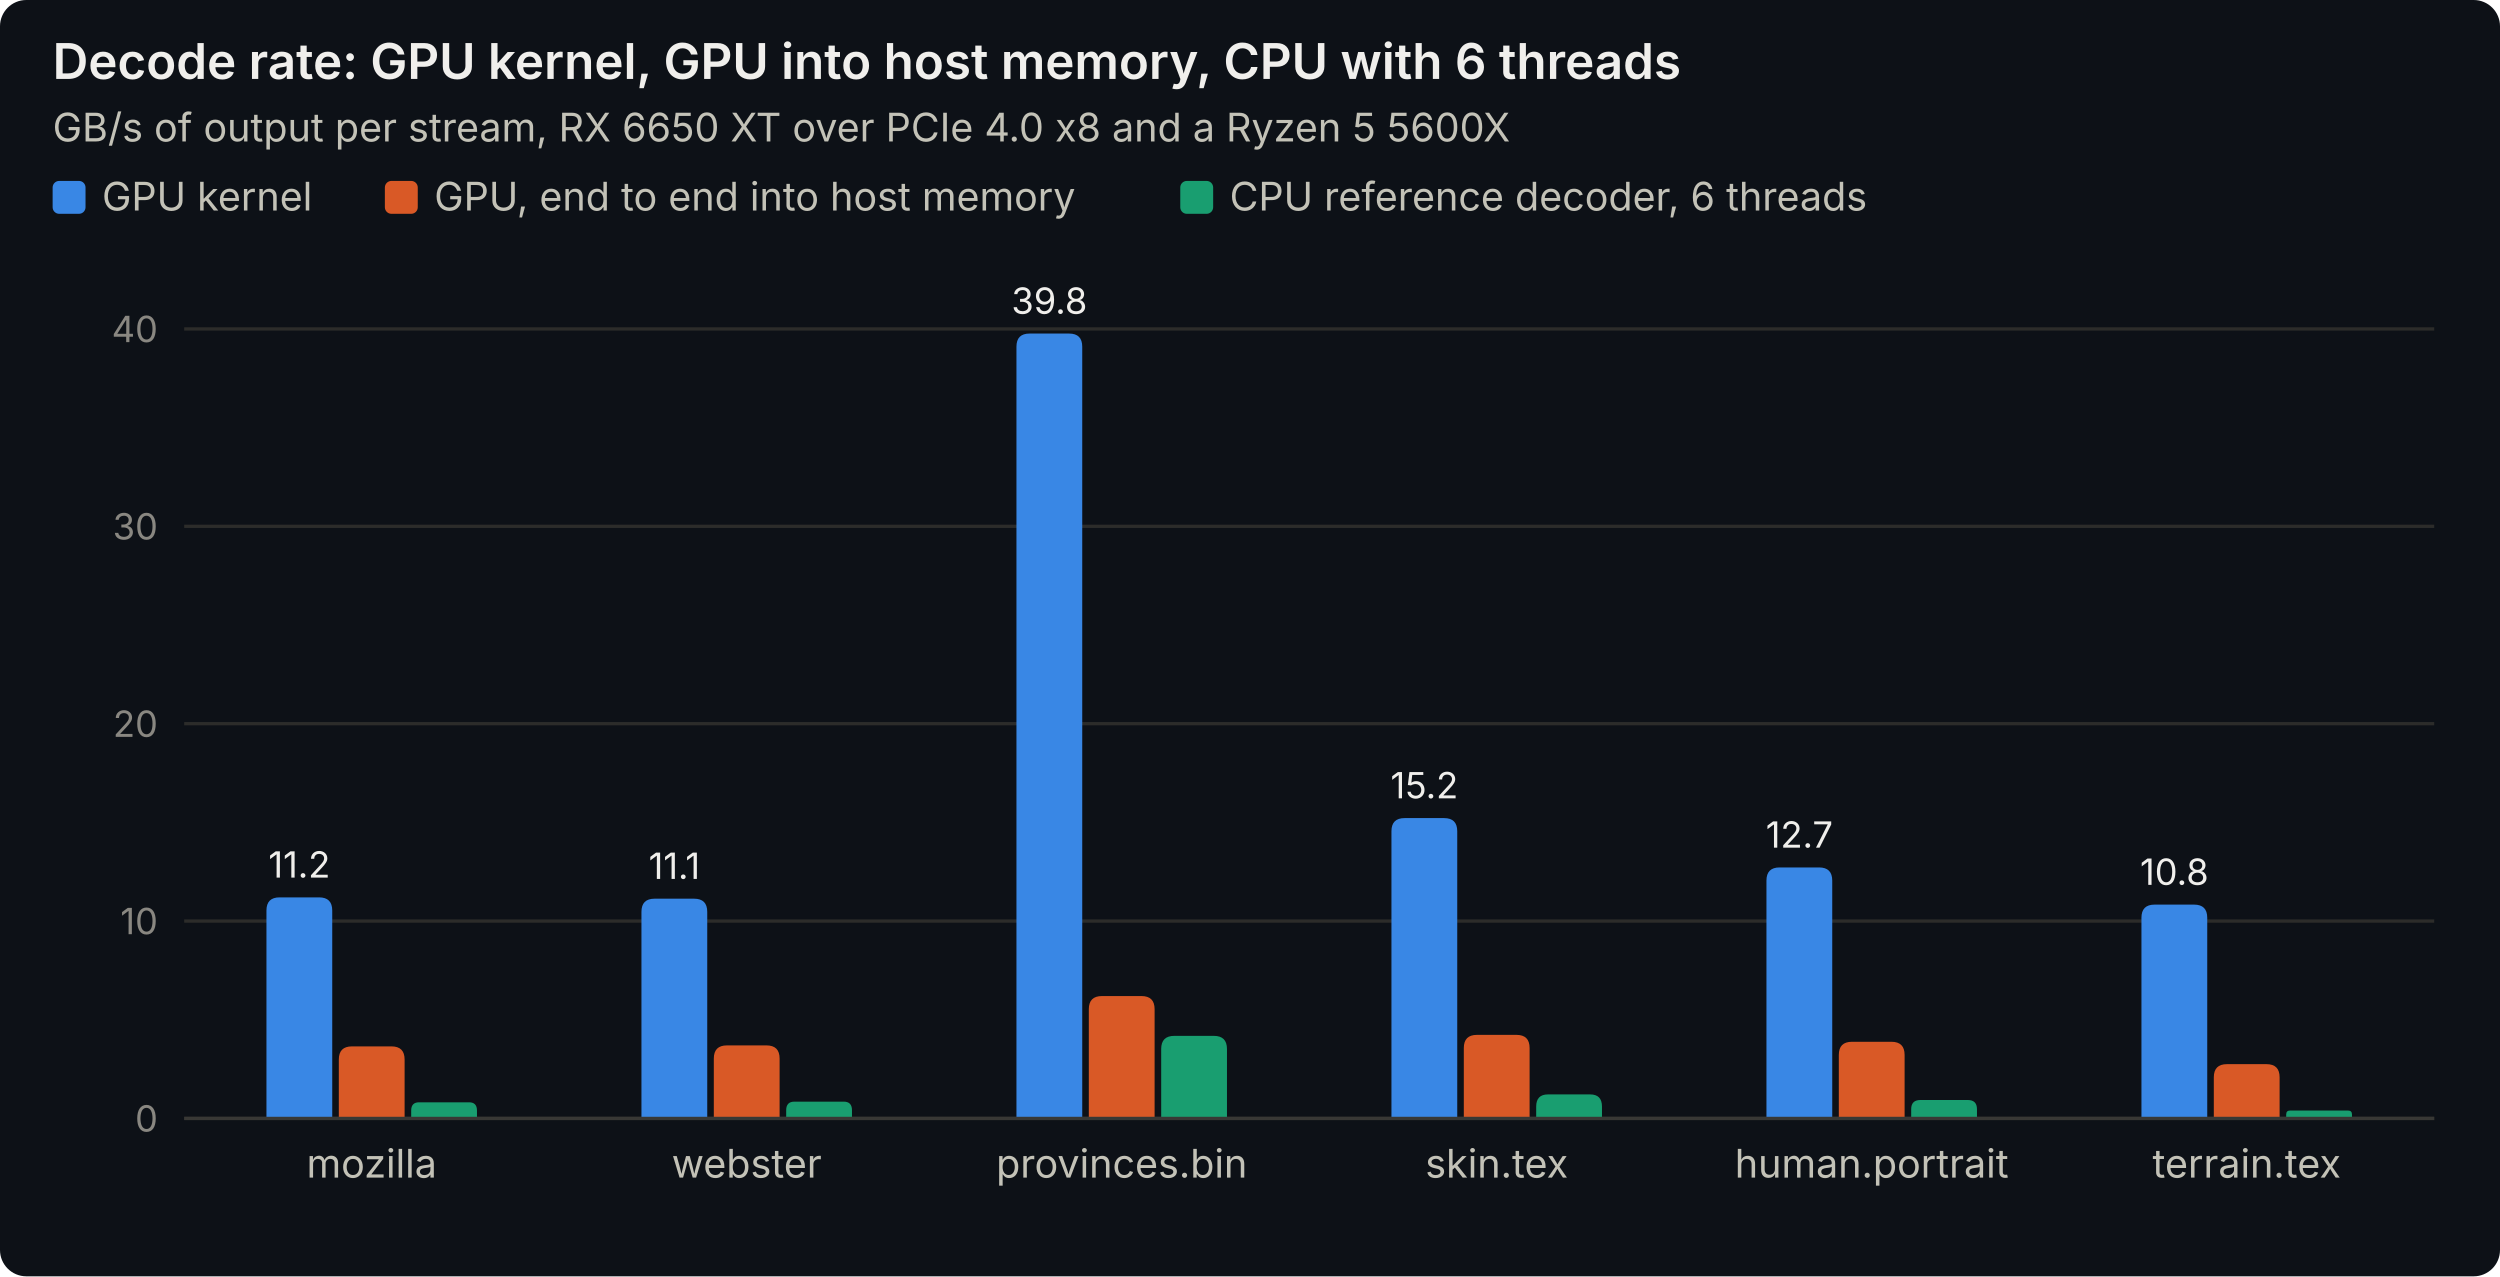
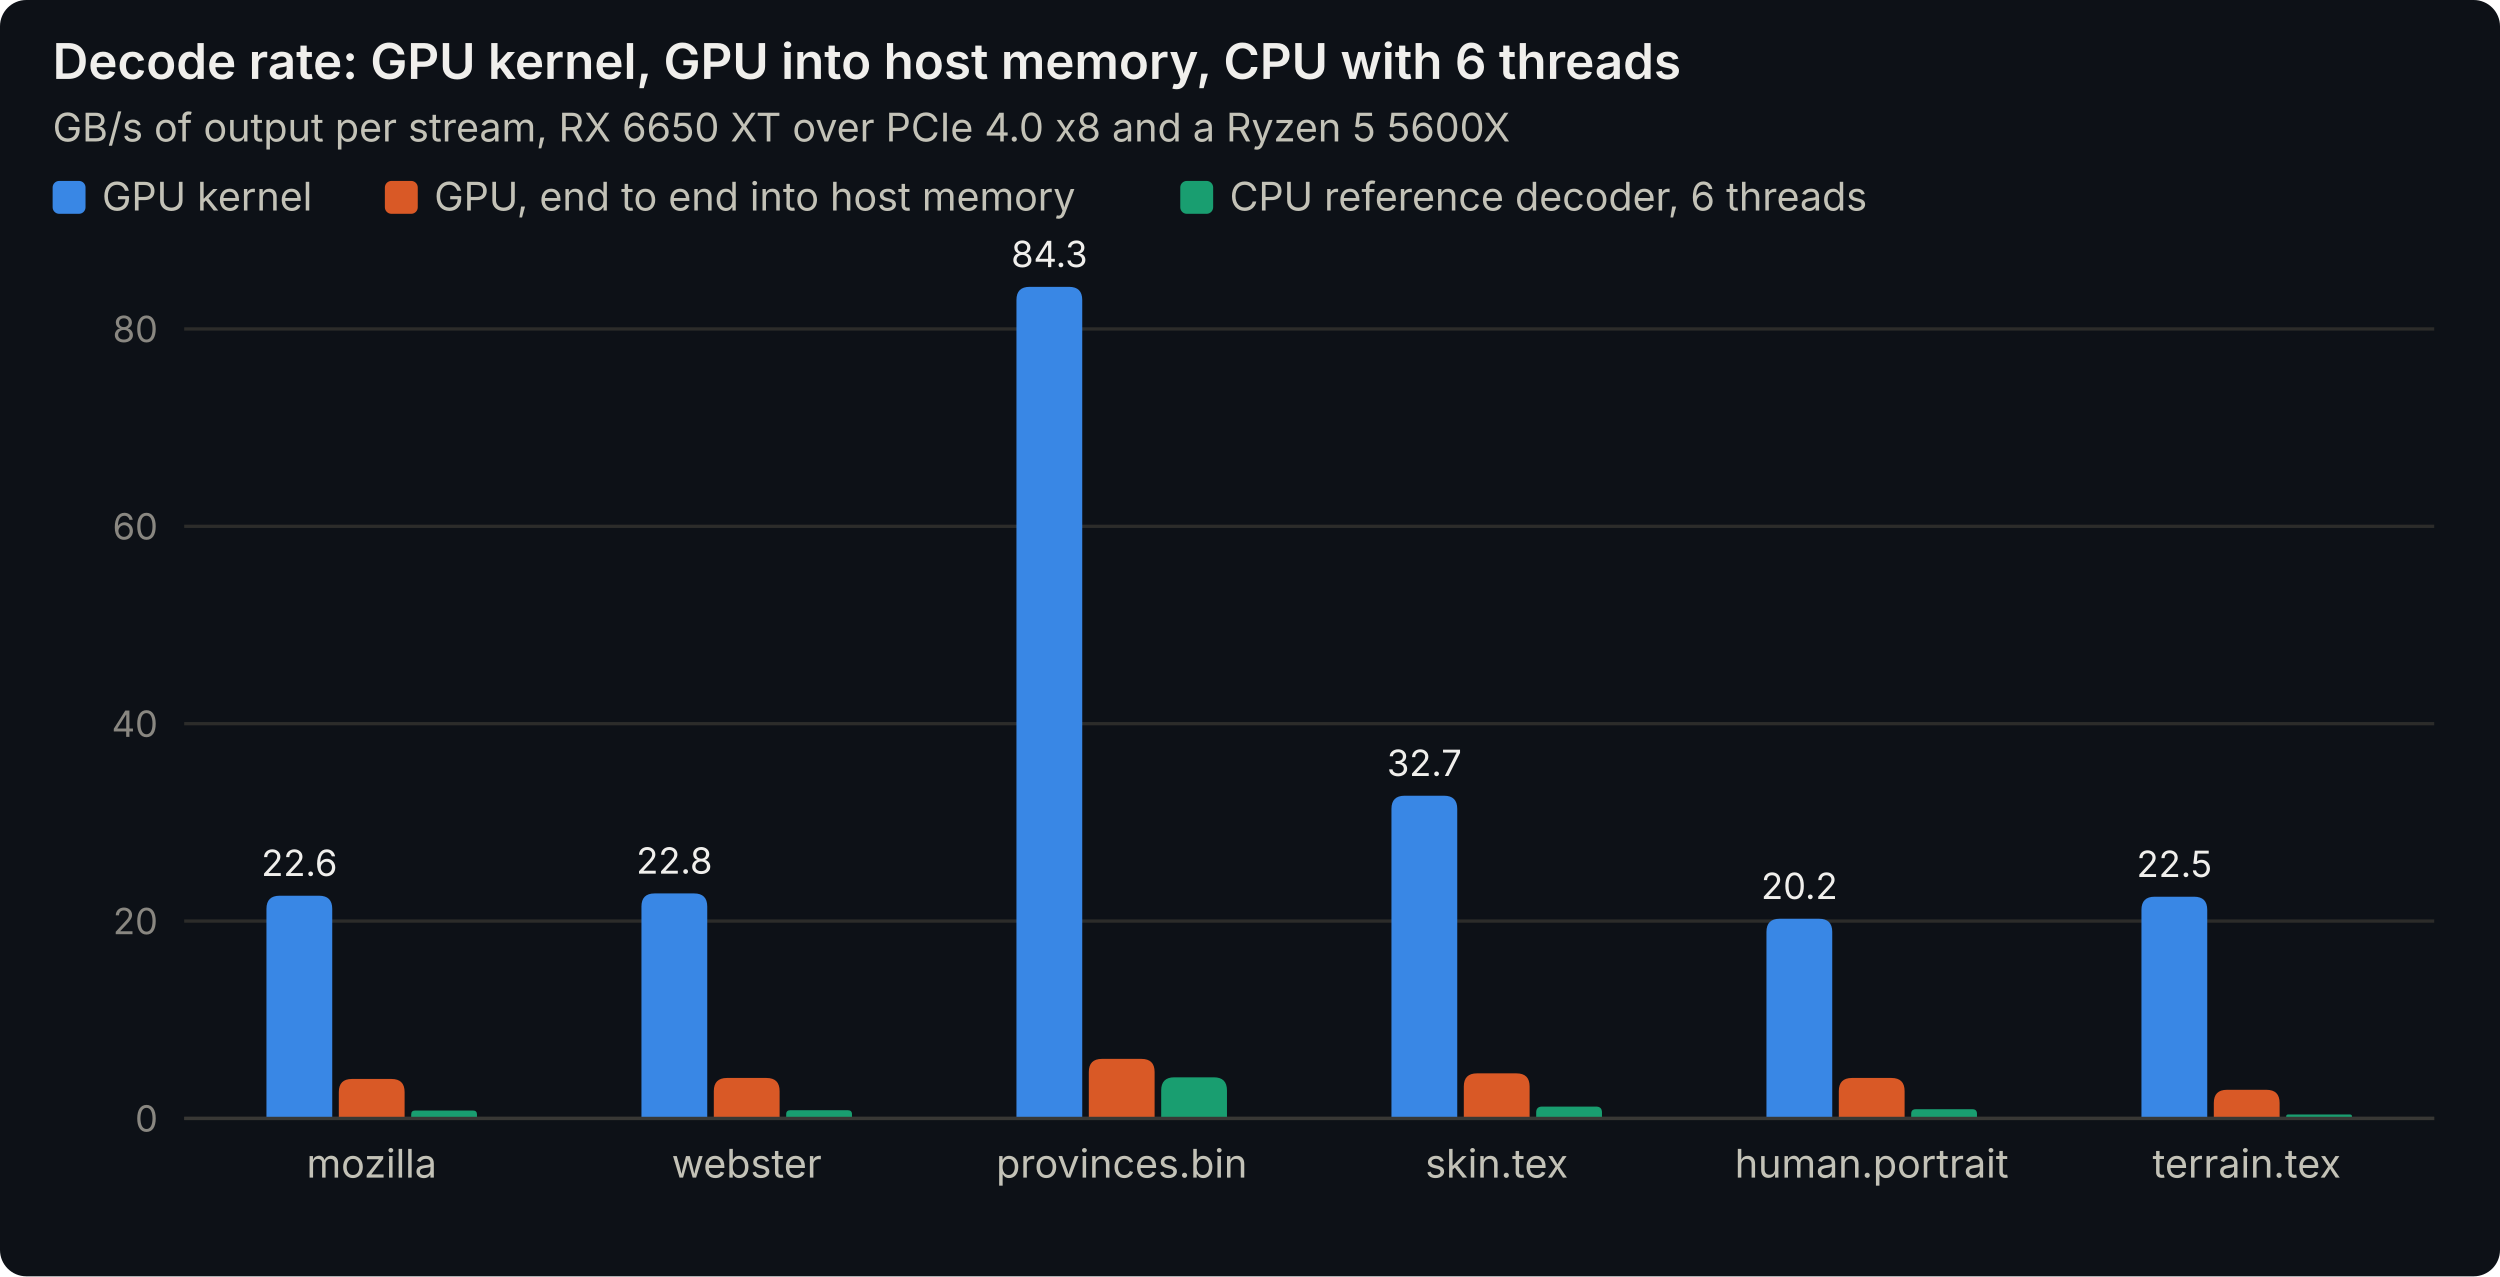
<svg xmlns="http://www.w3.org/2000/svg" viewBox="0 0 760 388" width="760" height="388" role="img" aria-labelledby="t d" font-family="system-ui, -apple-system, 'Segoe UI', sans-serif">
  <style>
.bg{fill:#0d1117}.p{fill:#f0efec}.s{fill:#c3c2b7}.m{fill:#898781}
.grid{stroke:#2c2c2a;stroke-width:1}.axis{stroke:#383835;stroke-width:1}
.c1{fill:#3987e5}.c2{fill:#d95926}.c3{fill:#199e70}.cg{fill:#898781}
.l1{stroke:#3987e5}.l2{stroke:#d95926}.l3{stroke:#199e70}
.o1{fill:#184f95}.o2{fill:#3987e5}.o3{fill:#9ec5f4}
.ring{stroke:#0d1117;stroke-width:2}
.box{fill:#1a1a19;stroke:#383835;stroke-width:1}.hi{fill:#0d366b;stroke:#3987e5;stroke-width:1}
</style>
  <rect width="760" height="388" rx="8" class="bg" />
  <text x="16.0" y="24.0" class="p" font-size="15" font-weight="600" text-anchor="start">Decode rate: GPU kernel, GPU into host memory, CPU with 6 threads</text>
  <text x="16.0" y="43.0" class="s" font-size="12" font-weight="400" text-anchor="start">GB/s of output per stream, RX 6650 XT over PCIe 4.0 x8 and a Ryzen 5 5600X</text>
  <rect x="16.0" y="55.0" width="10.0" height="10.0" rx="2" class="c1" />
  <text x="31.0" y="64.0" class="s" font-size="12" font-weight="400" text-anchor="start">GPU kernel</text>
  <rect x="117.0" y="55.0" width="10.0" height="10.0" rx="2" class="c2" />
  <text x="132.0" y="64.0" class="s" font-size="12" font-weight="400" text-anchor="start">GPU, end to end into host memory</text>
  <rect x="358.8" y="55.0" width="10.0" height="10.0" rx="2" class="c3" />
  <text x="373.8" y="64.0" class="s" font-size="12" font-weight="400" text-anchor="start">CPU reference decoder, 6 threads</text>
  <line x1="56.0" y1="340.0" x2="740.0" y2="340.0" class="grid" />
  <text x="48.0" y="344.0" class="m" font-size="11" font-weight="400" text-anchor="end">0</text>
  <line x1="56.0" y1="280.0" x2="740.0" y2="280.0" class="grid" />
-   <text x="48.0" y="284.0" class="m" font-size="11" font-weight="400" text-anchor="end">10</text>
+   <text x="48.0" y="284.0" class="m" font-size="11" font-weight="400" text-anchor="end">20</text>
  <line x1="56.0" y1="220.0" x2="740.0" y2="220.0" class="grid" />
-   <text x="48.0" y="224.0" class="m" font-size="11" font-weight="400" text-anchor="end">20</text>
+   <text x="48.0" y="224.0" class="m" font-size="11" font-weight="400" text-anchor="end">40</text>
  <line x1="56.0" y1="160.0" x2="740.0" y2="160.0" class="grid" />
-   <text x="48.0" y="164.0" class="m" font-size="11" font-weight="400" text-anchor="end">30</text>
+   <text x="48.0" y="164.0" class="m" font-size="11" font-weight="400" text-anchor="end">60</text>
  <line x1="56.0" y1="100.0" x2="740.0" y2="100.0" class="grid" />
-   <text x="48.0" y="104.0" class="m" font-size="11" font-weight="400" text-anchor="end">40</text>
-   <path d="M81.0,340.0 V276.8 Q81.0,272.8 85.0,272.8 H97.0 Q101.0,272.8 101.0,276.8 V340.0 Z" class="c1" />
-   <text x="91.0" y="266.8" class="p" font-size="11" font-weight="400" text-anchor="middle">11.2</text>
-   <path d="M103.0,340.0 V322.1 Q103.0,318.1 107.0,318.1 H119.0 Q123.0,318.1 123.0,322.1 V340.0 Z" class="c2" />
-   <path d="M125.0,340.0 V337.6 Q125.0,335.1 127.4,335.1 H142.6 Q145.0,335.1 145.0,337.6 V340.0 Z" class="c3" />
+   <text x="48.0" y="104.0" class="m" font-size="11" font-weight="400" text-anchor="end">80</text>
+   <path d="M81.0,340.0 V276.3 Q81.0,272.3 85.0,272.3 H97.0 Q101.0,272.3 101.0,276.3 V340.0 Z" class="c1" />
+   <text x="91.0" y="266.3" class="p" font-size="11" font-weight="400" text-anchor="middle">22.6</text>
+   <path d="M103.0,340.0 V332.0 Q103.0,328.0 107.0,328.0 H119.0 Q123.0,328.0 123.0,332.0 V340.0 Z" class="c2" />
+   <path d="M125.0,340.0 V338.8 Q125.0,337.6 126.2,337.6 H143.8 Q145.0,337.6 145.0,338.8 V340.0 Z" class="c3" />
  <text x="113.0" y="358.0" class="s" font-size="12" font-weight="400" text-anchor="middle">mozilla</text>
-   <path d="M195.0,340.0 V277.2 Q195.0,273.2 199.0,273.2 H211.0 Q215.0,273.2 215.0,277.2 V340.0 Z" class="c1" />
-   <text x="205.0" y="267.2" class="p" font-size="11" font-weight="400" text-anchor="middle">11.1</text>
-   <path d="M217.0,340.0 V321.8 Q217.0,317.8 221.0,317.8 H233.0 Q237.0,317.8 237.0,321.8 V340.0 Z" class="c2" />
-   <path d="M239.0,340.0 V337.5 Q239.0,334.9 241.5,334.9 H256.5 Q259.0,334.9 259.0,337.5 V340.0 Z" class="c3" />
+   <path d="M195.0,340.0 V275.6 Q195.0,271.6 199.0,271.6 H211.0 Q215.0,271.6 215.0,275.6 V340.0 Z" class="c1" />
+   <text x="205.0" y="265.6" class="p" font-size="11" font-weight="400" text-anchor="middle">22.8</text>
+   <path d="M217.0,340.0 V331.7 Q217.0,327.7 221.0,327.7 H233.0 Q237.0,327.7 237.0,331.7 V340.0 Z" class="c2" />
+   <path d="M239.0,340.0 V338.7 Q239.0,337.5 240.3,337.5 H257.7 Q259.0,337.5 259.0,338.7 V340.0 Z" class="c3" />
  <text x="227.0" y="358.0" class="s" font-size="12" font-weight="400" text-anchor="middle">webster</text>
-   <path d="M309.0,340.0 V105.4 Q309.0,101.4 313.0,101.4 H325.0 Q329.0,101.4 329.0,105.4 V340.0 Z" class="c1" />
-   <text x="319.0" y="95.4" class="p" font-size="11" font-weight="400" text-anchor="middle">39.8</text>
-   <path d="M331.0,340.0 V306.8 Q331.0,302.8 335.0,302.8 H347.0 Q351.0,302.8 351.0,306.8 V340.0 Z" class="c2" />
-   <path d="M353.0,340.0 V318.9 Q353.0,314.9 357.0,314.9 H369.0 Q373.0,314.9 373.0,318.9 V340.0 Z" class="c3" />
+   <path d="M309.0,340.0 V91.2 Q309.0,87.2 313.0,87.2 H325.0 Q329.0,87.2 329.0,91.2 V340.0 Z" class="c1" />
+   <text x="319.0" y="81.2" class="p" font-size="11" font-weight="400" text-anchor="middle">84.3</text>
+   <path d="M331.0,340.0 V325.9 Q331.0,321.9 335.0,321.9 H347.0 Q351.0,321.9 351.0,325.9 V340.0 Z" class="c2" />
+   <path d="M353.0,340.0 V331.5 Q353.0,327.5 357.0,327.5 H369.0 Q373.0,327.5 373.0,331.5 V340.0 Z" class="c3" />
  <text x="341.0" y="358.0" class="s" font-size="12" font-weight="400" text-anchor="middle">provinces.bin</text>
-   <path d="M423.0,340.0 V252.7 Q423.0,248.7 427.0,248.7 H439.0 Q443.0,248.7 443.0,252.7 V340.0 Z" class="c1" />
-   <text x="433.0" y="242.7" class="p" font-size="11" font-weight="400" text-anchor="middle">15.2</text>
-   <path d="M445.0,340.0 V318.6 Q445.0,314.6 449.0,314.6 H461.0 Q465.0,314.6 465.0,318.6 V340.0 Z" class="c2" />
-   <path d="M467.0,340.0 V336.4 Q467.0,332.7 470.6,332.7 H483.4 Q487.0,332.7 487.0,336.4 V340.0 Z" class="c3" />
+   <path d="M423.0,340.0 V245.9 Q423.0,241.9 427.0,241.9 H439.0 Q443.0,241.9 443.0,245.9 V340.0 Z" class="c1" />
+   <text x="433.0" y="235.9" class="p" font-size="11" font-weight="400" text-anchor="middle">32.7</text>
+   <path d="M445.0,340.0 V330.3 Q445.0,326.3 449.0,326.3 H461.0 Q465.0,326.3 465.0,330.3 V340.0 Z" class="c2" />
+   <path d="M467.0,340.0 V338.2 Q467.0,336.4 468.8,336.4 H485.2 Q487.0,336.4 487.0,338.2 V340.0 Z" class="c3" />
  <text x="455.0" y="358.0" class="s" font-size="12" font-weight="400" text-anchor="middle">skin.tex</text>
-   <path d="M537.0,340.0 V267.7 Q537.0,263.7 541.0,263.7 H553.0 Q557.0,263.7 557.0,267.7 V340.0 Z" class="c1" />
-   <text x="547.0" y="257.7" class="p" font-size="11" font-weight="400" text-anchor="middle">12.7</text>
-   <path d="M559.0,340.0 V320.7 Q559.0,316.7 563.0,316.7 H575.0 Q579.0,316.7 579.0,320.7 V340.0 Z" class="c2" />
-   <path d="M581.0,340.0 V337.2 Q581.0,334.4 583.8,334.4 H598.2 Q601.0,334.4 601.0,337.2 V340.0 Z" class="c3" />
+   <path d="M537.0,340.0 V283.3 Q537.0,279.3 541.0,279.3 H553.0 Q557.0,279.3 557.0,283.3 V340.0 Z" class="c1" />
+   <text x="547.0" y="273.3" class="p" font-size="11" font-weight="400" text-anchor="middle">20.2</text>
+   <path d="M559.0,340.0 V331.7 Q559.0,327.7 563.0,327.7 H575.0 Q579.0,327.7 579.0,331.7 V340.0 Z" class="c2" />
+   <path d="M581.0,340.0 V338.6 Q581.0,337.2 582.4,337.2 H599.6 Q601.0,337.2 601.0,338.6 V340.0 Z" class="c3" />
  <text x="569.0" y="358.0" class="s" font-size="12" font-weight="400" text-anchor="middle">human.portrait</text>
-   <path d="M651.0,340.0 V279.0 Q651.0,275.0 655.0,275.0 H667.0 Q671.0,275.0 671.0,279.0 V340.0 Z" class="c1" />
-   <text x="661.0" y="269.0" class="p" font-size="11" font-weight="400" text-anchor="middle">10.8</text>
-   <path d="M673.0,340.0 V327.5 Q673.0,323.5 677.0,323.5 H689.0 Q693.0,323.5 693.0,327.5 V340.0 Z" class="c2" />
-   <path d="M695.0,340.0 V338.8 Q695.0,337.6 696.2,337.6 H713.8 Q715.0,337.6 715.0,338.8 V340.0 Z" class="c3" />
+   <path d="M651.0,340.0 V276.6 Q651.0,272.6 655.0,272.6 H667.0 Q671.0,272.6 671.0,276.6 V340.0 Z" class="c1" />
+   <text x="661.0" y="266.6" class="p" font-size="11" font-weight="400" text-anchor="middle">22.5</text>
+   <path d="M673.0,340.0 V335.3 Q673.0,331.3 677.0,331.3 H689.0 Q693.0,331.3 693.0,335.3 V340.0 Z" class="c2" />
+   <path d="M695.0,340.0 V339.4 Q695.0,338.8 695.6,338.8 H714.4 Q715.0,338.8 715.0,339.4 V340.0 Z" class="c3" />
  <text x="683.0" y="358.0" class="s" font-size="12" font-weight="400" text-anchor="middle">terrain.tex</text>
  <line x1="56.0" y1="340.0" x2="740.0" y2="340.0" class="axis" />
</svg>
